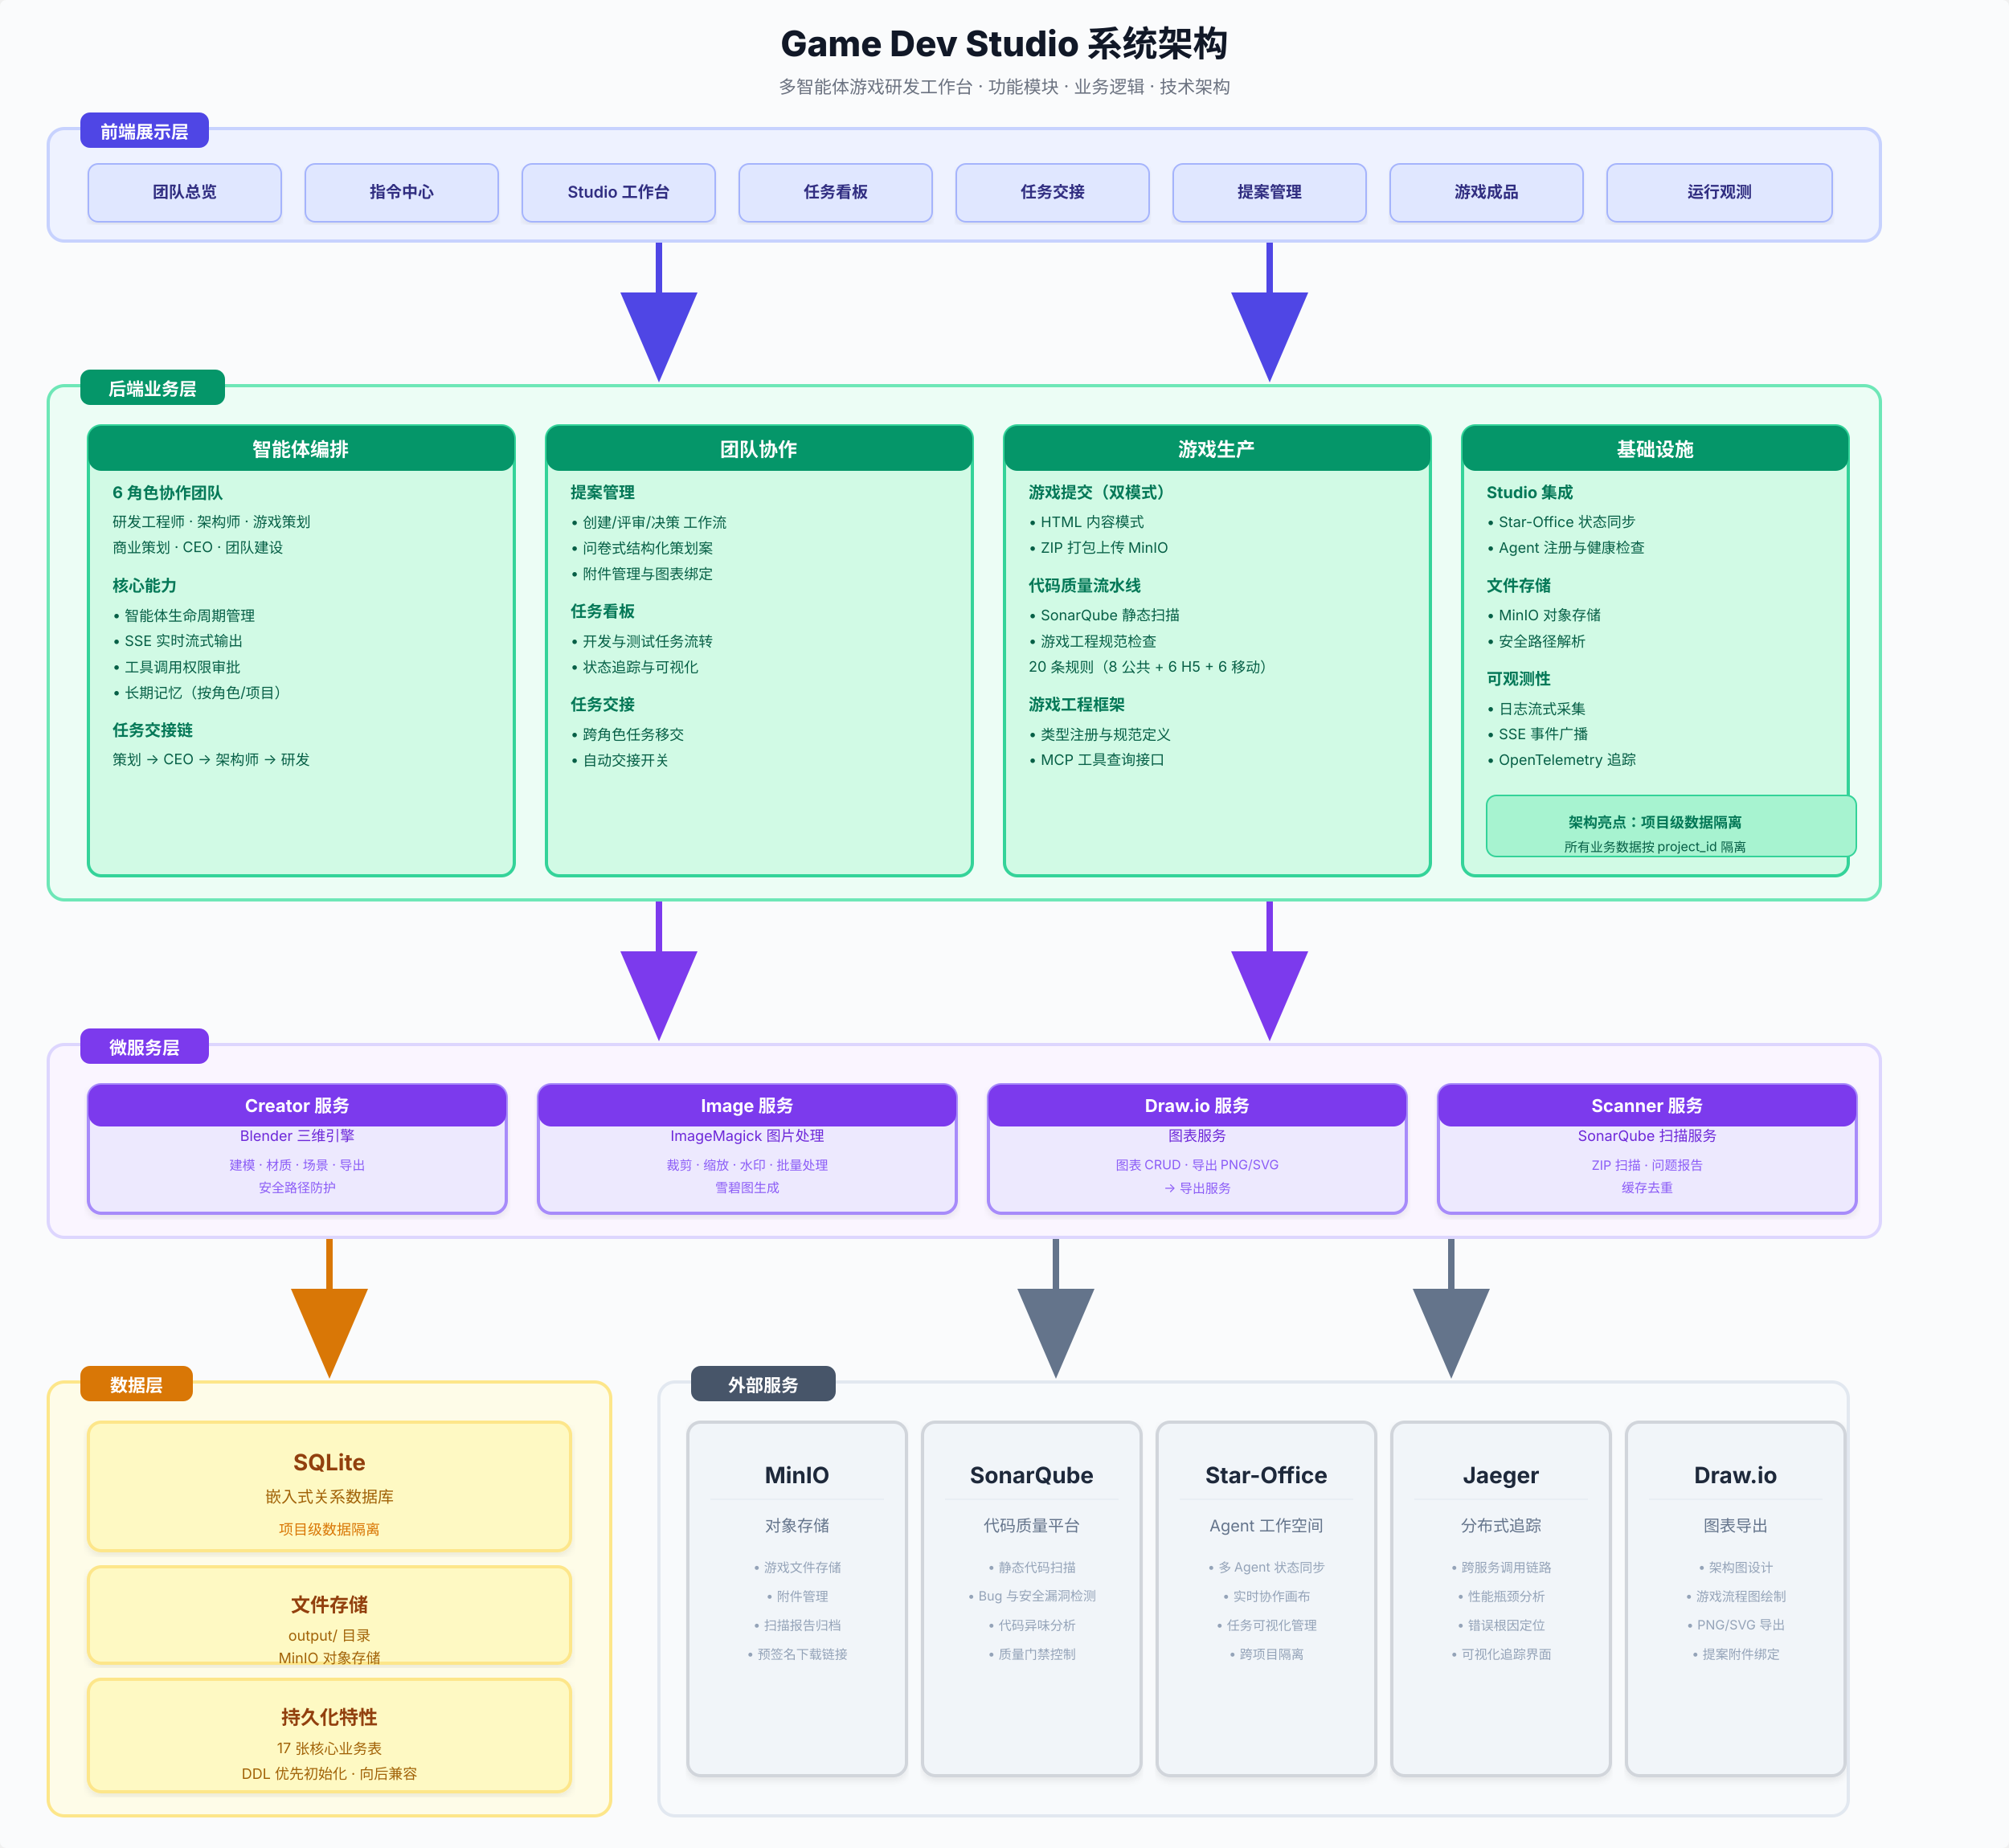
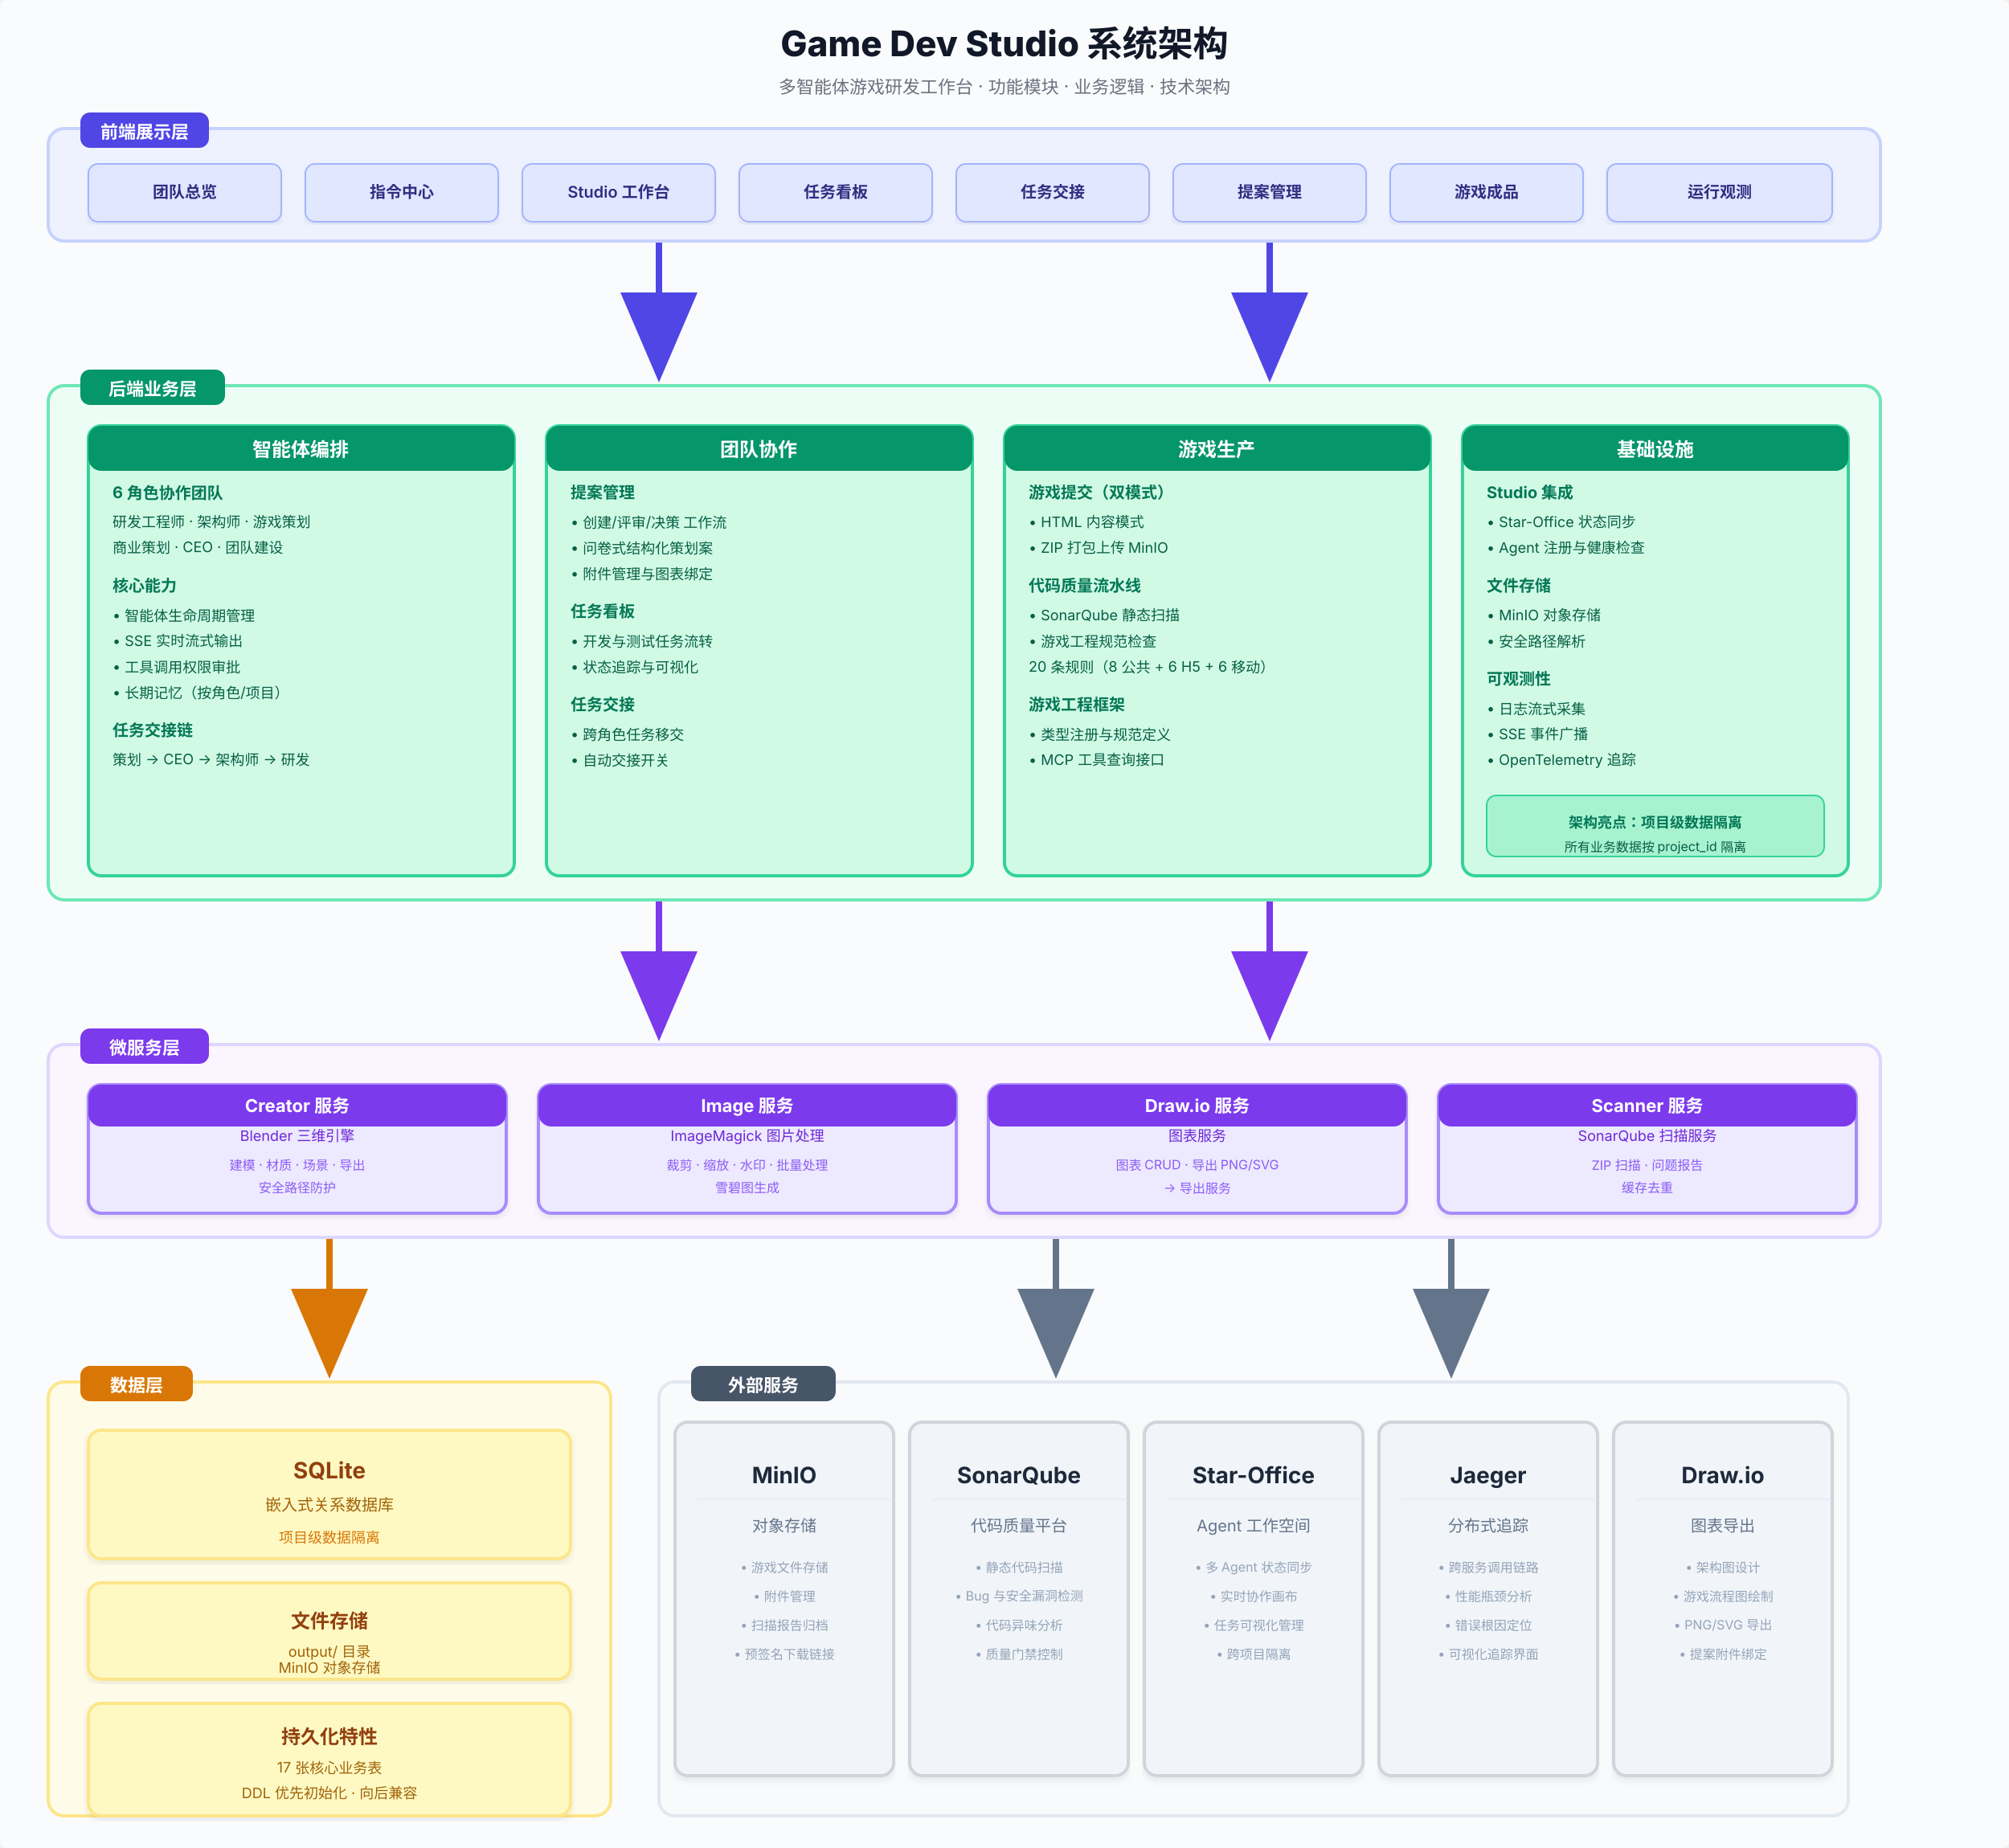
<svg xmlns="http://www.w3.org/2000/svg" viewBox="0 0 1250 1150" font-family="'Inter', 'PingFang SC', 'Microsoft YaHei', Arial, sans-serif">
  <defs>
    <marker id="aB" markerWidth="14" markerHeight="12" refX="12" refY="6" orient="auto">
      <path d="M0,0 L14,6 L0,12 Z" fill="#4F46E5" />
    </marker>
    <marker id="aP" markerWidth="14" markerHeight="12" refX="12" refY="6" orient="auto">
      <path d="M0,0 L14,6 L0,12 Z" fill="#7C3AED" />
    </marker>
    <marker id="aO" markerWidth="14" markerHeight="12" refX="12" refY="6" orient="auto">
      <path d="M0,0 L14,6 L0,12 Z" fill="#D97706" />
    </marker>
    <marker id="aG" markerWidth="14" markerHeight="12" refX="12" refY="6" orient="auto">
      <path d="M0,0 L14,6 L0,12 Z" fill="#64748B" />
    </marker>
    <filter id="sh" x="-1%" y="-1%" width="102%" height="106%">
      <feDropShadow dx="0" dy="2" stdDeviation="2" flood-opacity="0.08" />
    </filter>
  </defs>
  <rect width="1250" height="1150" fill="#FAFBFC" rx="4" />
  <text x="625" y="35" text-anchor="middle" font-size="22" font-weight="800" fill="#111827">Game Dev Studio 系统架构</text>
  <text x="625" y="58" text-anchor="middle" font-size="11" fill="#6B7280">多智能体游戏研发工作台 · 功能模块 · 业务逻辑 · 技术架构</text>
  <line x1="410" y1="150" x2="410" y2="230" stroke="#4F46E5" stroke-width="4" marker-end="url(#aB)" />
  <line x1="790" y1="150" x2="790" y2="230" stroke="#4F46E5" stroke-width="4" marker-end="url(#aB)" />
  <g transform="translate(30, 80)">
    <rect x="0" y="0" width="1140" height="70" rx="10" fill="#EEF2FF" stroke="#C7D2FE" stroke-width="2" />
    <rect x="20" y="-10" width="80" height="22" rx="6" fill="#4F46E5" />
    <text x="60" y="6" text-anchor="middle" font-size="11" font-weight="700" fill="#FFF">前端展示层</text>
    <rect x="25" y="22" width="120" height="36" rx="6" fill="#E0E7FF" stroke="#A5B4FC" stroke-width="1" filter="url(#sh)" />
    <text x="85" y="43" text-anchor="middle" font-size="10" font-weight="600" fill="#312E81">团队总览</text>
    <rect x="160" y="22" width="120" height="36" rx="6" fill="#E0E7FF" stroke="#A5B4FC" stroke-width="1" filter="url(#sh)" />
    <text x="220" y="43" text-anchor="middle" font-size="10" font-weight="600" fill="#312E81">指令中心</text>
    <rect x="295" y="22" width="120" height="36" rx="6" fill="#E0E7FF" stroke="#A5B4FC" stroke-width="1" filter="url(#sh)" />
    <text x="355" y="43" text-anchor="middle" font-size="10" font-weight="600" fill="#312E81">Studio 工作台</text>
    <rect x="430" y="22" width="120" height="36" rx="6" fill="#E0E7FF" stroke="#A5B4FC" stroke-width="1" filter="url(#sh)" />
    <text x="490" y="43" text-anchor="middle" font-size="10" font-weight="600" fill="#312E81">任务看板</text>
    <rect x="565" y="22" width="120" height="36" rx="6" fill="#E0E7FF" stroke="#A5B4FC" stroke-width="1" filter="url(#sh)" />
    <text x="625" y="43" text-anchor="middle" font-size="10" font-weight="600" fill="#312E81">任务交接</text>
    <rect x="700" y="22" width="120" height="36" rx="6" fill="#E0E7FF" stroke="#A5B4FC" stroke-width="1" filter="url(#sh)" />
    <text x="760" y="43" text-anchor="middle" font-size="10" font-weight="600" fill="#312E81">提案管理</text>
    <rect x="835" y="22" width="120" height="36" rx="6" fill="#E0E7FF" stroke="#A5B4FC" stroke-width="1" filter="url(#sh)" />
    <text x="895" y="43" text-anchor="middle" font-size="10" font-weight="600" fill="#312E81">游戏成品</text>
    <rect x="970" y="22" width="140" height="36" rx="6" fill="#E0E7FF" stroke="#A5B4FC" stroke-width="1" filter="url(#sh)" />
    <text x="1040" y="43" text-anchor="middle" font-size="10" font-weight="600" fill="#312E81">运行观测</text>
  </g>
  <line x1="410" y1="560" x2="410" y2="640" stroke="#7C3AED" stroke-width="4" marker-end="url(#aP)" />
  <line x1="790" y1="560" x2="790" y2="640" stroke="#7C3AED" stroke-width="4" marker-end="url(#aP)" />
  <g transform="translate(30, 240)">
    <rect x="0" y="0" width="1140" height="320" rx="10" fill="#ECFDF5" stroke="#6EE7B7" stroke-width="2" />
    <rect x="20" y="-10" width="90" height="22" rx="6" fill="#059669" />
    <text x="65" y="6" text-anchor="middle" font-size="11" font-weight="700" fill="#FFF">后端业务层</text>
    <rect x="25" y="25" width="265" height="280" rx="8" fill="#D1FAE5" stroke="#34D399" stroke-width="2" />
    <rect x="25" y="25" width="265" height="28" rx="8" fill="#059669" />
    <text x="157" y="44" text-anchor="middle" font-size="12" font-weight="700" fill="#FFF">智能体编排</text>
    <text x="40" y="70" font-size="10" font-weight="700" fill="#047857">6 角色协作团队</text>
    <text x="40" y="88" font-size="9" fill="#065F46">研发工程师 · 架构师 · 游戏策划</text>
    <text x="40" y="104" font-size="9" fill="#065F46">商业策划 · CEO · 团队建设</text>
    <text x="40" y="128" font-size="10" font-weight="700" fill="#047857">核心能力</text>
    <text x="40" y="146" font-size="9" fill="#065F46">• 智能体生命周期管理</text>
    <text x="40" y="162" font-size="9" fill="#065F46">• SSE 实时流式输出</text>
    <text x="40" y="178" font-size="9" fill="#065F46">• 工具调用权限审批</text>
    <text x="40" y="194" font-size="9" fill="#065F46">• 长期记忆（按角色/项目）</text>
    <text x="40" y="218" font-size="10" font-weight="700" fill="#047857">任务交接链</text>
    <text x="40" y="236" font-size="9" fill="#065F46">策划 → CEO → 架构师 → 研发</text>
    <rect x="310" y="25" width="265" height="280" rx="8" fill="#D1FAE5" stroke="#34D399" stroke-width="2" />
    <rect x="310" y="25" width="265" height="28" rx="8" fill="#059669" />
    <text x="442" y="44" text-anchor="middle" font-size="12" font-weight="700" fill="#FFF">团队协作</text>
    <text x="325" y="70" font-size="10" font-weight="700" fill="#047857">提案管理</text>
    <text x="325" y="88" font-size="9" fill="#065F46">• 创建/评审/决策 工作流</text>
    <text x="325" y="104" font-size="9" fill="#065F46">• 问卷式结构化策划案</text>
    <text x="325" y="120" font-size="9" fill="#065F46">• 附件管理与图表绑定</text>
    <text x="325" y="144" font-size="10" font-weight="700" fill="#047857">任务看板</text>
    <text x="325" y="162" font-size="9" fill="#065F46">• 开发与测试任务流转</text>
    <text x="325" y="178" font-size="9" fill="#065F46">• 状态追踪与可视化</text>
    <text x="325" y="202" font-size="10" font-weight="700" fill="#047857">任务交接</text>
    <text x="325" y="220" font-size="9" fill="#065F46">• 跨角色任务移交</text>
    <text x="325" y="236" font-size="9" fill="#065F46">• 自动交接开关</text>
    <rect x="595" y="25" width="265" height="280" rx="8" fill="#D1FAE5" stroke="#34D399" stroke-width="2" />
    <rect x="595" y="25" width="265" height="28" rx="8" fill="#059669" />
    <text x="727" y="44" text-anchor="middle" font-size="12" font-weight="700" fill="#FFF">游戏生产</text>
    <text x="610" y="70" font-size="10" font-weight="700" fill="#047857">游戏提交（双模式）</text>
    <text x="610" y="88" font-size="9" fill="#065F46">• HTML 内容模式</text>
    <text x="610" y="104" font-size="9" fill="#065F46">• ZIP 打包上传 MinIO</text>
    <text x="610" y="128" font-size="10" font-weight="700" fill="#047857">代码质量流水线</text>
    <text x="610" y="146" font-size="9" fill="#065F46">• SonarQube 静态扫描</text>
    <text x="610" y="162" font-size="9" fill="#065F46">• 游戏工程规范检查</text>
    <text x="610" y="178" font-size="9" fill="#065F46">  20 条规则（8 公共 + 6 H5 + 6 移动）</text>
    <text x="610" y="202" font-size="10" font-weight="700" fill="#047857">游戏工程框架</text>
    <text x="610" y="220" font-size="9" fill="#065F46">• 类型注册与规范定义</text>
    <text x="610" y="236" font-size="9" fill="#065F46">• MCP 工具查询接口</text>
    <rect x="880" y="25" width="240" height="280" rx="8" fill="#D1FAE5" stroke="#34D399" stroke-width="2" />
    <rect x="880" y="25" width="240" height="28" rx="8" fill="#059669" />
    <text x="1000" y="44" text-anchor="middle" font-size="12" font-weight="700" fill="#FFF">基础设施</text>
    <text x="895" y="70" font-size="10" font-weight="700" fill="#047857">Studio 集成</text>
    <text x="895" y="88" font-size="9" fill="#065F46">• Star-Office 状态同步</text>
    <text x="895" y="104" font-size="9" fill="#065F46">• Agent 注册与健康检查</text>
    <text x="895" y="128" font-size="10" font-weight="700" fill="#047857">文件存储</text>
    <text x="895" y="146" font-size="9" fill="#065F46">• MinIO 对象存储</text>
    <text x="895" y="162" font-size="9" fill="#065F46">• 安全路径解析</text>
    <text x="895" y="186" font-size="10" font-weight="700" fill="#047857">可观测性</text>
    <text x="895" y="204" font-size="9" fill="#065F46">• 日志流式采集</text>
    <text x="895" y="220" font-size="9" fill="#065F46">• SSE 事件广播</text>
    <text x="895" y="236" font-size="9" fill="#065F46">• OpenTelemetry 追踪</text>
-     <rect x="895" y="255" width="230" height="38" rx="6" fill="#A7F3D0" stroke="#34D399" stroke-width="1" />
+     <rect x="895" y="255" width="210" height="38" rx="6" fill="#A7F3D0" stroke="#34D399" stroke-width="1" />
    <text x="1000" y="275" text-anchor="middle" font-size="9" font-weight="700" fill="#047857">架构亮点：项目级数据隔离</text>
    <text x="1000" y="290" text-anchor="middle" font-size="8" fill="#065F46">所有业务数据按 project_id 隔离</text>
  </g>
  <line x1="205" y1="770" x2="205" y2="850" stroke="#D97706" stroke-width="4" marker-end="url(#aO)" />
  <line x1="657" y1="770" x2="657" y2="850" stroke="#64748B" stroke-width="4" marker-end="url(#aG)" />
  <line x1="903" y1="770" x2="903" y2="850" stroke="#64748B" stroke-width="4" marker-end="url(#aG)" />
  <g transform="translate(30, 650)">
    <rect x="0" y="0" width="1140" height="120" rx="10" fill="#FAF5FF" stroke="#DDD6FE" stroke-width="2" />
    <rect x="20" y="-10" width="80" height="22" rx="6" fill="#7C3AED" />
    <text x="60" y="6" text-anchor="middle" font-size="11" font-weight="700" fill="#FFF">微服务层</text>
    <rect x="25" y="25" width="260" height="80" rx="8" fill="#EDE9FE" stroke="#A78BFA" stroke-width="2" filter="url(#sh)" />
    <rect x="25" y="25" width="260" height="26" rx="8" fill="#7C3AED" />
    <text x="155" y="42" text-anchor="middle" font-size="11" font-weight="700" fill="#FFF">Creator 服务</text>
    <text x="155" y="60" text-anchor="middle" font-size="9" fill="#6D28D9">Blender 三维引擎</text>
    <text x="155" y="78" text-anchor="middle" font-size="8" fill="#8B5CF6">建模 · 材质 · 场景 · 导出</text>
    <text x="155" y="92" text-anchor="middle" font-size="8" fill="#8B5CF6">安全路径防护</text>
    <rect x="305" y="25" width="260" height="80" rx="8" fill="#EDE9FE" stroke="#A78BFA" stroke-width="2" filter="url(#sh)" />
    <rect x="305" y="25" width="260" height="26" rx="8" fill="#7C3AED" />
    <text x="435" y="42" text-anchor="middle" font-size="11" font-weight="700" fill="#FFF">Image 服务</text>
    <text x="435" y="60" text-anchor="middle" font-size="9" fill="#6D28D9">ImageMagick 图片处理</text>
    <text x="435" y="78" text-anchor="middle" font-size="8" fill="#8B5CF6">裁剪 · 缩放 · 水印 · 批量处理</text>
    <text x="435" y="92" text-anchor="middle" font-size="8" fill="#8B5CF6">雪碧图生成</text>
    <rect x="585" y="25" width="260" height="80" rx="8" fill="#EDE9FE" stroke="#A78BFA" stroke-width="2" filter="url(#sh)" />
    <rect x="585" y="25" width="260" height="26" rx="8" fill="#7C3AED" />
    <text x="715" y="42" text-anchor="middle" font-size="11" font-weight="700" fill="#FFF">Draw.io 服务</text>
    <text x="715" y="60" text-anchor="middle" font-size="9" fill="#6D28D9">图表服务</text>
    <text x="715" y="78" text-anchor="middle" font-size="8" fill="#8B5CF6">图表 CRUD · 导出 PNG/SVG</text>
    <text x="715" y="92" text-anchor="middle" font-size="8" fill="#8B5CF6">→ 导出服务</text>
    <rect x="865" y="25" width="260" height="80" rx="8" fill="#EDE9FE" stroke="#A78BFA" stroke-width="2" filter="url(#sh)" />
    <rect x="865" y="25" width="260" height="26" rx="8" fill="#7C3AED" />
    <text x="995" y="42" text-anchor="middle" font-size="11" font-weight="700" fill="#FFF">Scanner 服务</text>
    <text x="995" y="60" text-anchor="middle" font-size="9" fill="#6D28D9">SonarQube 扫描服务</text>
    <text x="995" y="78" text-anchor="middle" font-size="8" fill="#8B5CF6">ZIP 扫描 · 问题报告</text>
    <text x="995" y="92" text-anchor="middle" font-size="8" fill="#8B5CF6">缓存去重</text>
  </g>
  <g transform="translate(30, 860)">
    <rect x="0" y="0" width="350" height="270" rx="10" fill="#FEFCE8" stroke="#FDE68A" stroke-width="2" />
    <rect x="20" y="-10" width="70" height="22" rx="6" fill="#D97706" />
    <text x="55" y="6" text-anchor="middle" font-size="11" font-weight="700" fill="#FFF">数据层</text>
-     <rect x="25" y="25" width="300" height="80" rx="8" fill="#FEF9C3" stroke="#FDE68A" stroke-width="2" filter="url(#sh)" />
-     <text x="175" y="55" text-anchor="middle" font-size="14" font-weight="700" fill="#92400E">SQLite</text>
-     <text x="175" y="75" text-anchor="middle" font-size="10" fill="#A16207">嵌入式关系数据库</text>
-     <text x="175" y="95" text-anchor="middle" font-size="9" fill="#D97706">项目级数据隔离</text>
-     <rect x="25" y="115" width="300" height="60" rx="8" fill="#FEF9C3" stroke="#FDE68A" stroke-width="2" filter="url(#sh)" />
-     <text x="175" y="143" text-anchor="middle" font-size="12" font-weight="700" fill="#92400E">文件存储</text>
-     <text x="175" y="161" text-anchor="middle" font-size="9" fill="#A16207">output/ 目录</text>
-     <text x="175" y="175" text-anchor="middle" font-size="9" fill="#A16207">MinIO 对象存储</text>
-     <rect x="25" y="185" width="300" height="70" rx="8" fill="#FEF9C3" stroke="#FDE68A" stroke-width="2" filter="url(#sh)" />
-     <text x="175" y="213" text-anchor="middle" font-size="12" font-weight="700" fill="#92400E">持久化特性</text>
-     <text x="175" y="231" text-anchor="middle" font-size="9" fill="#A16207">17 张核心业务表</text>
-     <text x="175" y="247" text-anchor="middle" font-size="9" fill="#A16207">DDL 优先初始化 · 向后兼容</text>
+     <rect x="25" y="30" width="300" height="80" rx="8" fill="#FEF9C3" stroke="#FDE68A" stroke-width="2" filter="url(#sh)" />
+     <text x="175" y="60" text-anchor="middle" font-size="14" font-weight="700" fill="#92400E">SQLite</text>
+     <text x="175" y="80" text-anchor="middle" font-size="10" fill="#A16207">嵌入式关系数据库</text>
+     <text x="175" y="100" text-anchor="middle" font-size="9" fill="#D97706">项目级数据隔离</text>
+     <rect x="25" y="125" width="300" height="60" rx="8" fill="#FEF9C3" stroke="#FDE68A" stroke-width="2" filter="url(#sh)" />
+     <text x="175" y="153" text-anchor="middle" font-size="12" font-weight="700" fill="#92400E">文件存储</text>
+     <text x="175" y="171" text-anchor="middle" font-size="9" fill="#A16207">output/ 目录</text>
+     <text x="175" y="181" text-anchor="middle" font-size="9" fill="#A16207">MinIO 对象存储</text>
+     <rect x="25" y="200" width="300" height="70" rx="8" fill="#FEF9C3" stroke="#FDE68A" stroke-width="2" filter="url(#sh)" />
+     <text x="175" y="225" text-anchor="middle" font-size="12" font-weight="700" fill="#92400E">持久化特性</text>
+     <text x="175" y="243" text-anchor="middle" font-size="9" fill="#A16207">17 张核心业务表</text>
+     <text x="175" y="259" text-anchor="middle" font-size="9" fill="#A16207">DDL 优先初始化 · 向后兼容</text>
    <rect x="380" y="0" width="740" height="270" rx="10" fill="#F8FAFC" stroke="#E2E8F0" stroke-width="2" />
    <rect x="400" y="-10" width="90" height="22" rx="6" fill="#475569" />
    <text x="445" y="6" text-anchor="middle" font-size="11" font-weight="700" fill="#FFF">外部服务</text>
-     <rect x="398" y="25" width="136" height="220" rx="8" fill="#F1F5F9" stroke="#D1D5DB" stroke-width="2" filter="url(#sh)" />
-     <text x="466" y="63" text-anchor="middle" font-size="14" font-weight="700" fill="#1E293B">MinIO</text>
-     <line x1="412" y1="73" x2="520" y2="73" stroke="#E2E8F0" stroke-width="0.5" />
-     <text x="466" y="93" text-anchor="middle" font-size="10" fill="#64748B">对象存储</text>
-     <text x="466" y="118" text-anchor="middle" font-size="8" fill="#94A3B8">• 游戏文件存储</text>
-     <text x="466" y="136" text-anchor="middle" font-size="8" fill="#94A3B8">• 附件管理</text>
-     <text x="466" y="154" text-anchor="middle" font-size="8" fill="#94A3B8">• 扫描报告归档</text>
-     <text x="466" y="172" text-anchor="middle" font-size="8" fill="#94A3B8">• 预签名下载链接</text>
-     <rect x="544" y="25" width="136" height="220" rx="8" fill="#F1F5F9" stroke="#D1D5DB" stroke-width="2" filter="url(#sh)" />
-     <text x="612" y="63" text-anchor="middle" font-size="14" font-weight="700" fill="#1E293B">SonarQube</text>
-     <line x1="558" y1="73" x2="666" y2="73" stroke="#E2E8F0" stroke-width="0.5" />
-     <text x="612" y="93" text-anchor="middle" font-size="10" fill="#64748B">代码质量平台</text>
-     <text x="612" y="118" text-anchor="middle" font-size="8" fill="#94A3B8">• 静态代码扫描</text>
-     <text x="612" y="136" text-anchor="middle" font-size="8" fill="#94A3B8">• Bug 与安全漏洞检测</text>
-     <text x="612" y="154" text-anchor="middle" font-size="8" fill="#94A3B8">• 代码异味分析</text>
-     <text x="612" y="172" text-anchor="middle" font-size="8" fill="#94A3B8">• 质量门禁控制</text>
-     <rect x="690" y="25" width="136" height="220" rx="8" fill="#F1F5F9" stroke="#D1D5DB" stroke-width="2" filter="url(#sh)" />
-     <text x="758" y="63" text-anchor="middle" font-size="14" font-weight="700" fill="#1E293B">Star-Office</text>
-     <line x1="704" y1="73" x2="812" y2="73" stroke="#E2E8F0" stroke-width="0.5" />
-     <text x="758" y="93" text-anchor="middle" font-size="10" fill="#64748B">Agent 工作空间</text>
-     <text x="758" y="118" text-anchor="middle" font-size="8" fill="#94A3B8">• 多 Agent 状态同步</text>
-     <text x="758" y="136" text-anchor="middle" font-size="8" fill="#94A3B8">• 实时协作画布</text>
-     <text x="758" y="154" text-anchor="middle" font-size="8" fill="#94A3B8">• 任务可视化管理</text>
-     <text x="758" y="172" text-anchor="middle" font-size="8" fill="#94A3B8">• 跨项目隔离</text>
-     <rect x="836" y="25" width="136" height="220" rx="8" fill="#F1F5F9" stroke="#D1D5DB" stroke-width="2" filter="url(#sh)" />
-     <text x="904" y="63" text-anchor="middle" font-size="14" font-weight="700" fill="#1E293B">Jaeger</text>
-     <line x1="850" y1="73" x2="958" y2="73" stroke="#E2E8F0" stroke-width="0.5" />
-     <text x="904" y="93" text-anchor="middle" font-size="10" fill="#64748B">分布式追踪</text>
-     <text x="904" y="118" text-anchor="middle" font-size="8" fill="#94A3B8">• 跨服务调用链路</text>
-     <text x="904" y="136" text-anchor="middle" font-size="8" fill="#94A3B8">• 性能瓶颈分析</text>
-     <text x="904" y="154" text-anchor="middle" font-size="8" fill="#94A3B8">• 错误根因定位</text>
-     <text x="904" y="172" text-anchor="middle" font-size="8" fill="#94A3B8">• 可视化追踪界面</text>
-     <rect x="982" y="25" width="136" height="220" rx="8" fill="#F1F5F9" stroke="#D1D5DB" stroke-width="2" filter="url(#sh)" />
-     <text x="1050" y="63" text-anchor="middle" font-size="14" font-weight="700" fill="#1E293B">Draw.io</text>
-     <line x1="996" y1="73" x2="1104" y2="73" stroke="#E2E8F0" stroke-width="0.5" />
-     <text x="1050" y="93" text-anchor="middle" font-size="10" fill="#64748B">图表导出</text>
-     <text x="1050" y="118" text-anchor="middle" font-size="8" fill="#94A3B8">• 架构图设计</text>
-     <text x="1050" y="136" text-anchor="middle" font-size="8" fill="#94A3B8">• 游戏流程图绘制</text>
-     <text x="1050" y="154" text-anchor="middle" font-size="8" fill="#94A3B8">• PNG/SVG 导出</text>
-     <text x="1050" y="172" text-anchor="middle" font-size="8" fill="#94A3B8">• 提案附件绑定</text>
+     <rect x="390" y="25" width="136" height="220" rx="8" fill="#F1F5F9" stroke="#D1D5DB" stroke-width="2" filter="url(#sh)" />
+     <text x="458" y="63" text-anchor="middle" font-size="14" font-weight="700" fill="#1E293B">MinIO</text>
+     <line x1="404" y1="73" x2="526" y2="73" stroke="#E2E8F0" stroke-width="0.5" />
+     <text x="458" y="93" text-anchor="middle" font-size="10" fill="#64748B">对象存储</text>
+     <text x="458" y="118" text-anchor="middle" font-size="8" fill="#94A3B8">• 游戏文件存储</text>
+     <text x="458" y="136" text-anchor="middle" font-size="8" fill="#94A3B8">• 附件管理</text>
+     <text x="458" y="154" text-anchor="middle" font-size="8" fill="#94A3B8">• 扫描报告归档</text>
+     <text x="458" y="172" text-anchor="middle" font-size="8" fill="#94A3B8">• 预签名下载链接</text>
+     <rect x="536" y="25" width="136" height="220" rx="8" fill="#F1F5F9" stroke="#D1D5DB" stroke-width="2" filter="url(#sh)" />
+     <text x="604" y="63" text-anchor="middle" font-size="14" font-weight="700" fill="#1E293B">SonarQube</text>
+     <line x1="550" y1="73" x2="672" y2="73" stroke="#E2E8F0" stroke-width="0.5" />
+     <text x="604" y="93" text-anchor="middle" font-size="10" fill="#64748B">代码质量平台</text>
+     <text x="604" y="118" text-anchor="middle" font-size="8" fill="#94A3B8">• 静态代码扫描</text>
+     <text x="604" y="136" text-anchor="middle" font-size="8" fill="#94A3B8">• Bug 与安全漏洞检测</text>
+     <text x="604" y="154" text-anchor="middle" font-size="8" fill="#94A3B8">• 代码异味分析</text>
+     <text x="604" y="172" text-anchor="middle" font-size="8" fill="#94A3B8">• 质量门禁控制</text>
+     <rect x="682" y="25" width="136" height="220" rx="8" fill="#F1F5F9" stroke="#D1D5DB" stroke-width="2" filter="url(#sh)" />
+     <text x="750" y="63" text-anchor="middle" font-size="14" font-weight="700" fill="#1E293B">Star-Office</text>
+     <line x1="696" y1="73" x2="818" y2="73" stroke="#E2E8F0" stroke-width="0.5" />
+     <text x="750" y="93" text-anchor="middle" font-size="10" fill="#64748B">Agent 工作空间</text>
+     <text x="750" y="118" text-anchor="middle" font-size="8" fill="#94A3B8">• 多 Agent 状态同步</text>
+     <text x="750" y="136" text-anchor="middle" font-size="8" fill="#94A3B8">• 实时协作画布</text>
+     <text x="750" y="154" text-anchor="middle" font-size="8" fill="#94A3B8">• 任务可视化管理</text>
+     <text x="750" y="172" text-anchor="middle" font-size="8" fill="#94A3B8">• 跨项目隔离</text>
+     <rect x="828" y="25" width="136" height="220" rx="8" fill="#F1F5F9" stroke="#D1D5DB" stroke-width="2" filter="url(#sh)" />
+     <text x="896" y="63" text-anchor="middle" font-size="14" font-weight="700" fill="#1E293B">Jaeger</text>
+     <line x1="842" y1="73" x2="964" y2="73" stroke="#E2E8F0" stroke-width="0.5" />
+     <text x="896" y="93" text-anchor="middle" font-size="10" fill="#64748B">分布式追踪</text>
+     <text x="896" y="118" text-anchor="middle" font-size="8" fill="#94A3B8">• 跨服务调用链路</text>
+     <text x="896" y="136" text-anchor="middle" font-size="8" fill="#94A3B8">• 性能瓶颈分析</text>
+     <text x="896" y="154" text-anchor="middle" font-size="8" fill="#94A3B8">• 错误根因定位</text>
+     <text x="896" y="172" text-anchor="middle" font-size="8" fill="#94A3B8">• 可视化追踪界面</text>
+     <rect x="974" y="25" width="136" height="220" rx="8" fill="#F1F5F9" stroke="#D1D5DB" stroke-width="2" filter="url(#sh)" />
+     <text x="1042" y="63" text-anchor="middle" font-size="14" font-weight="700" fill="#1E293B">Draw.io</text>
+     <line x1="988" y1="73" x2="1110" y2="73" stroke="#E2E8F0" stroke-width="0.5" />
+     <text x="1042" y="93" text-anchor="middle" font-size="10" fill="#64748B">图表导出</text>
+     <text x="1042" y="118" text-anchor="middle" font-size="8" fill="#94A3B8">• 架构图设计</text>
+     <text x="1042" y="136" text-anchor="middle" font-size="8" fill="#94A3B8">• 游戏流程图绘制</text>
+     <text x="1042" y="154" text-anchor="middle" font-size="8" fill="#94A3B8">• PNG/SVG 导出</text>
+     <text x="1042" y="172" text-anchor="middle" font-size="8" fill="#94A3B8">• 提案附件绑定</text>
  </g>
</svg>
